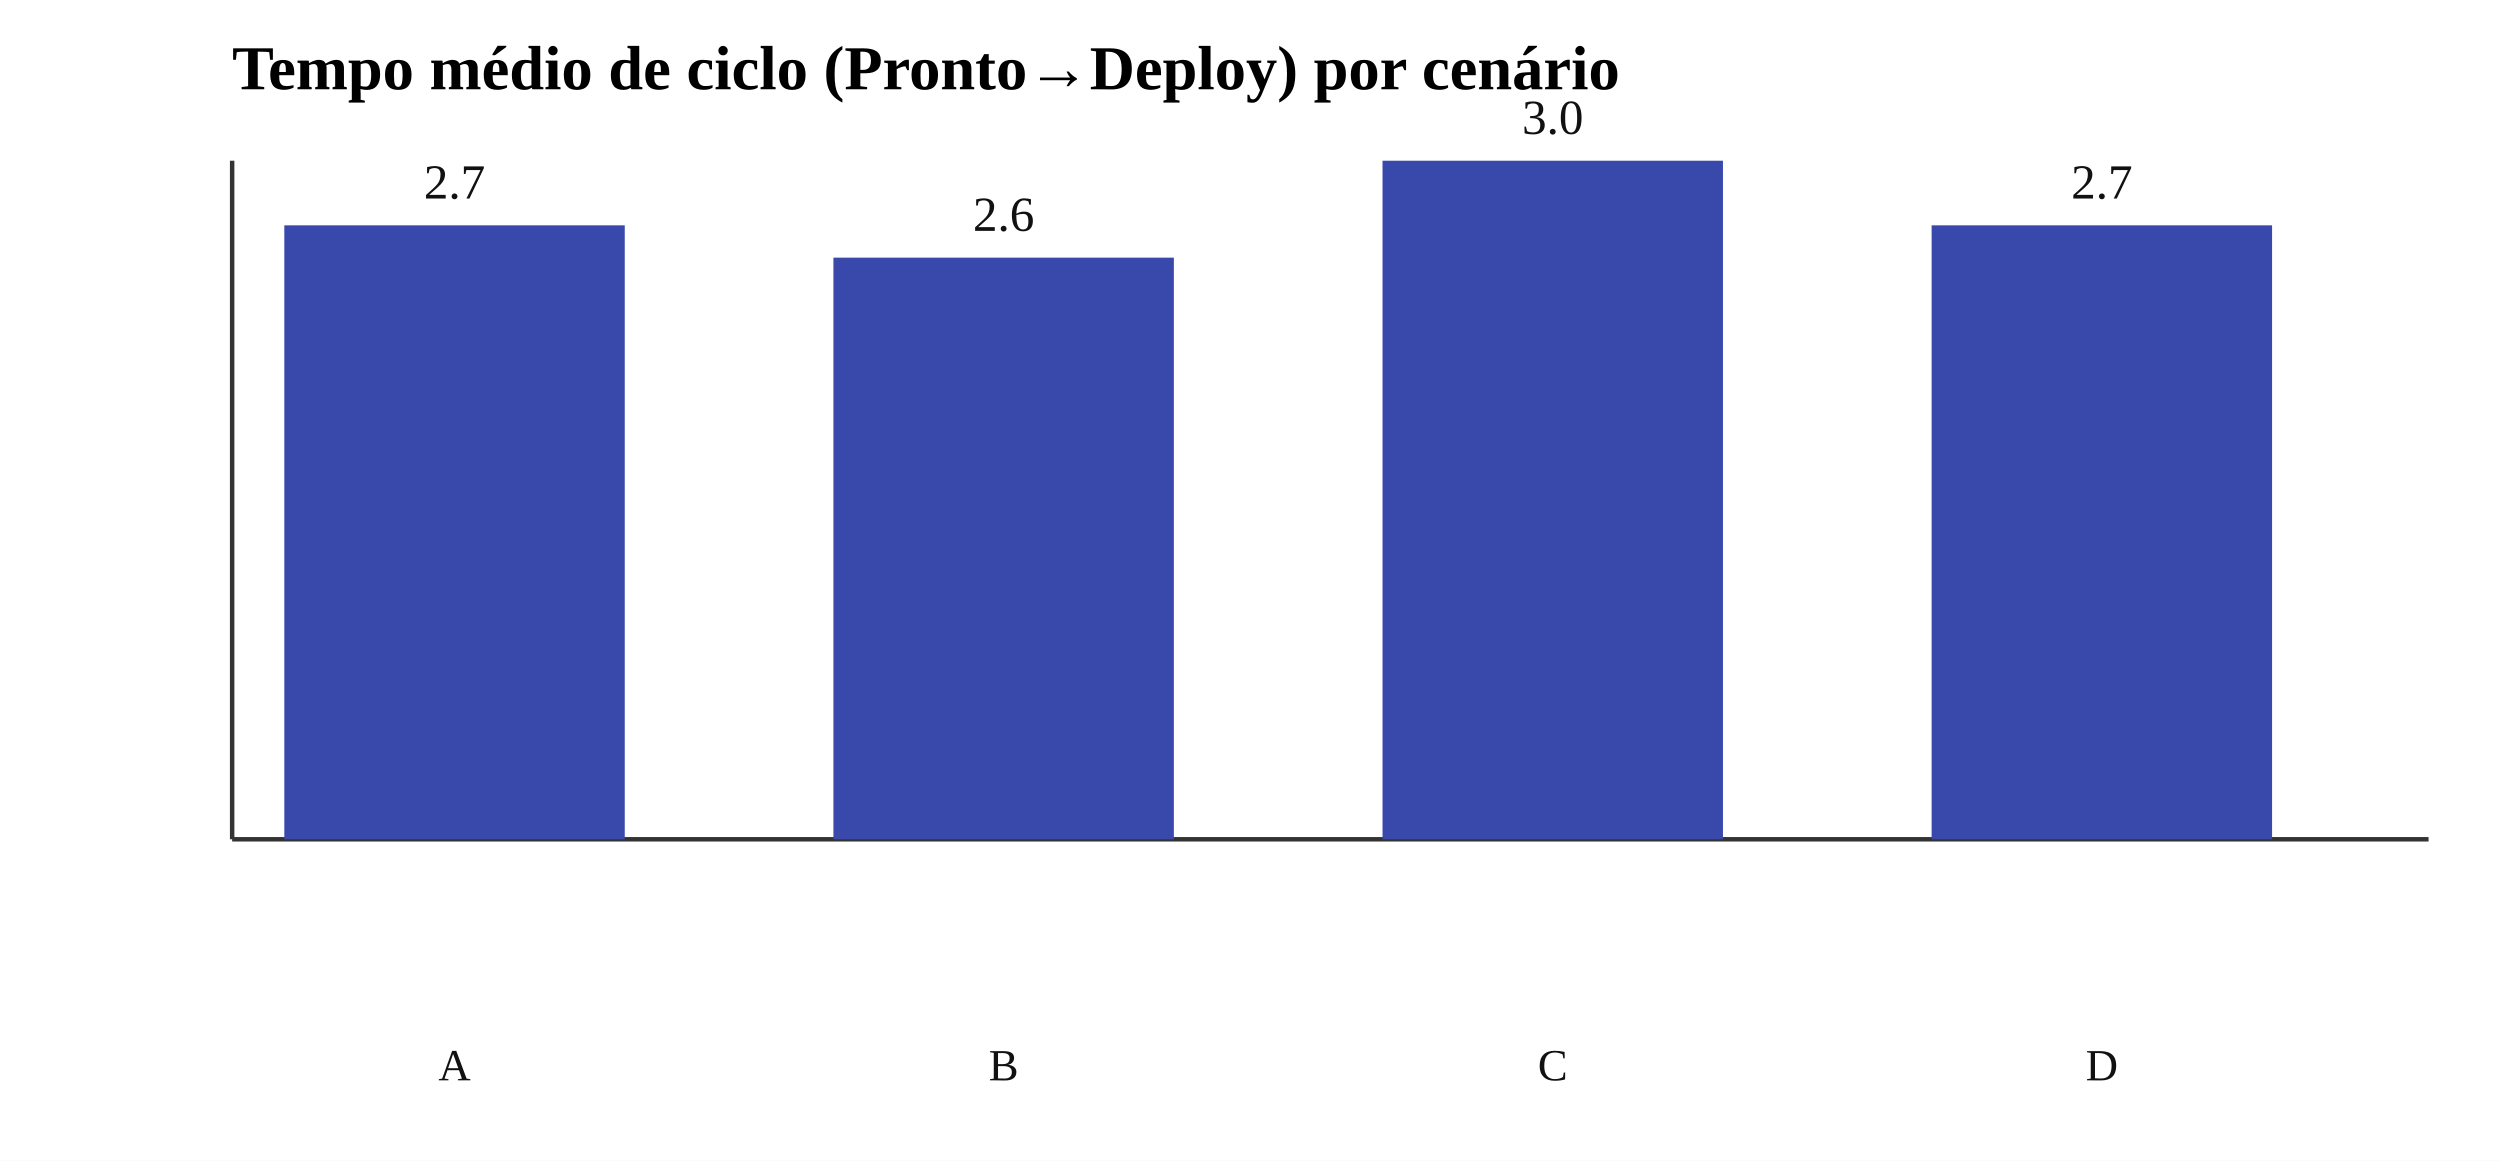
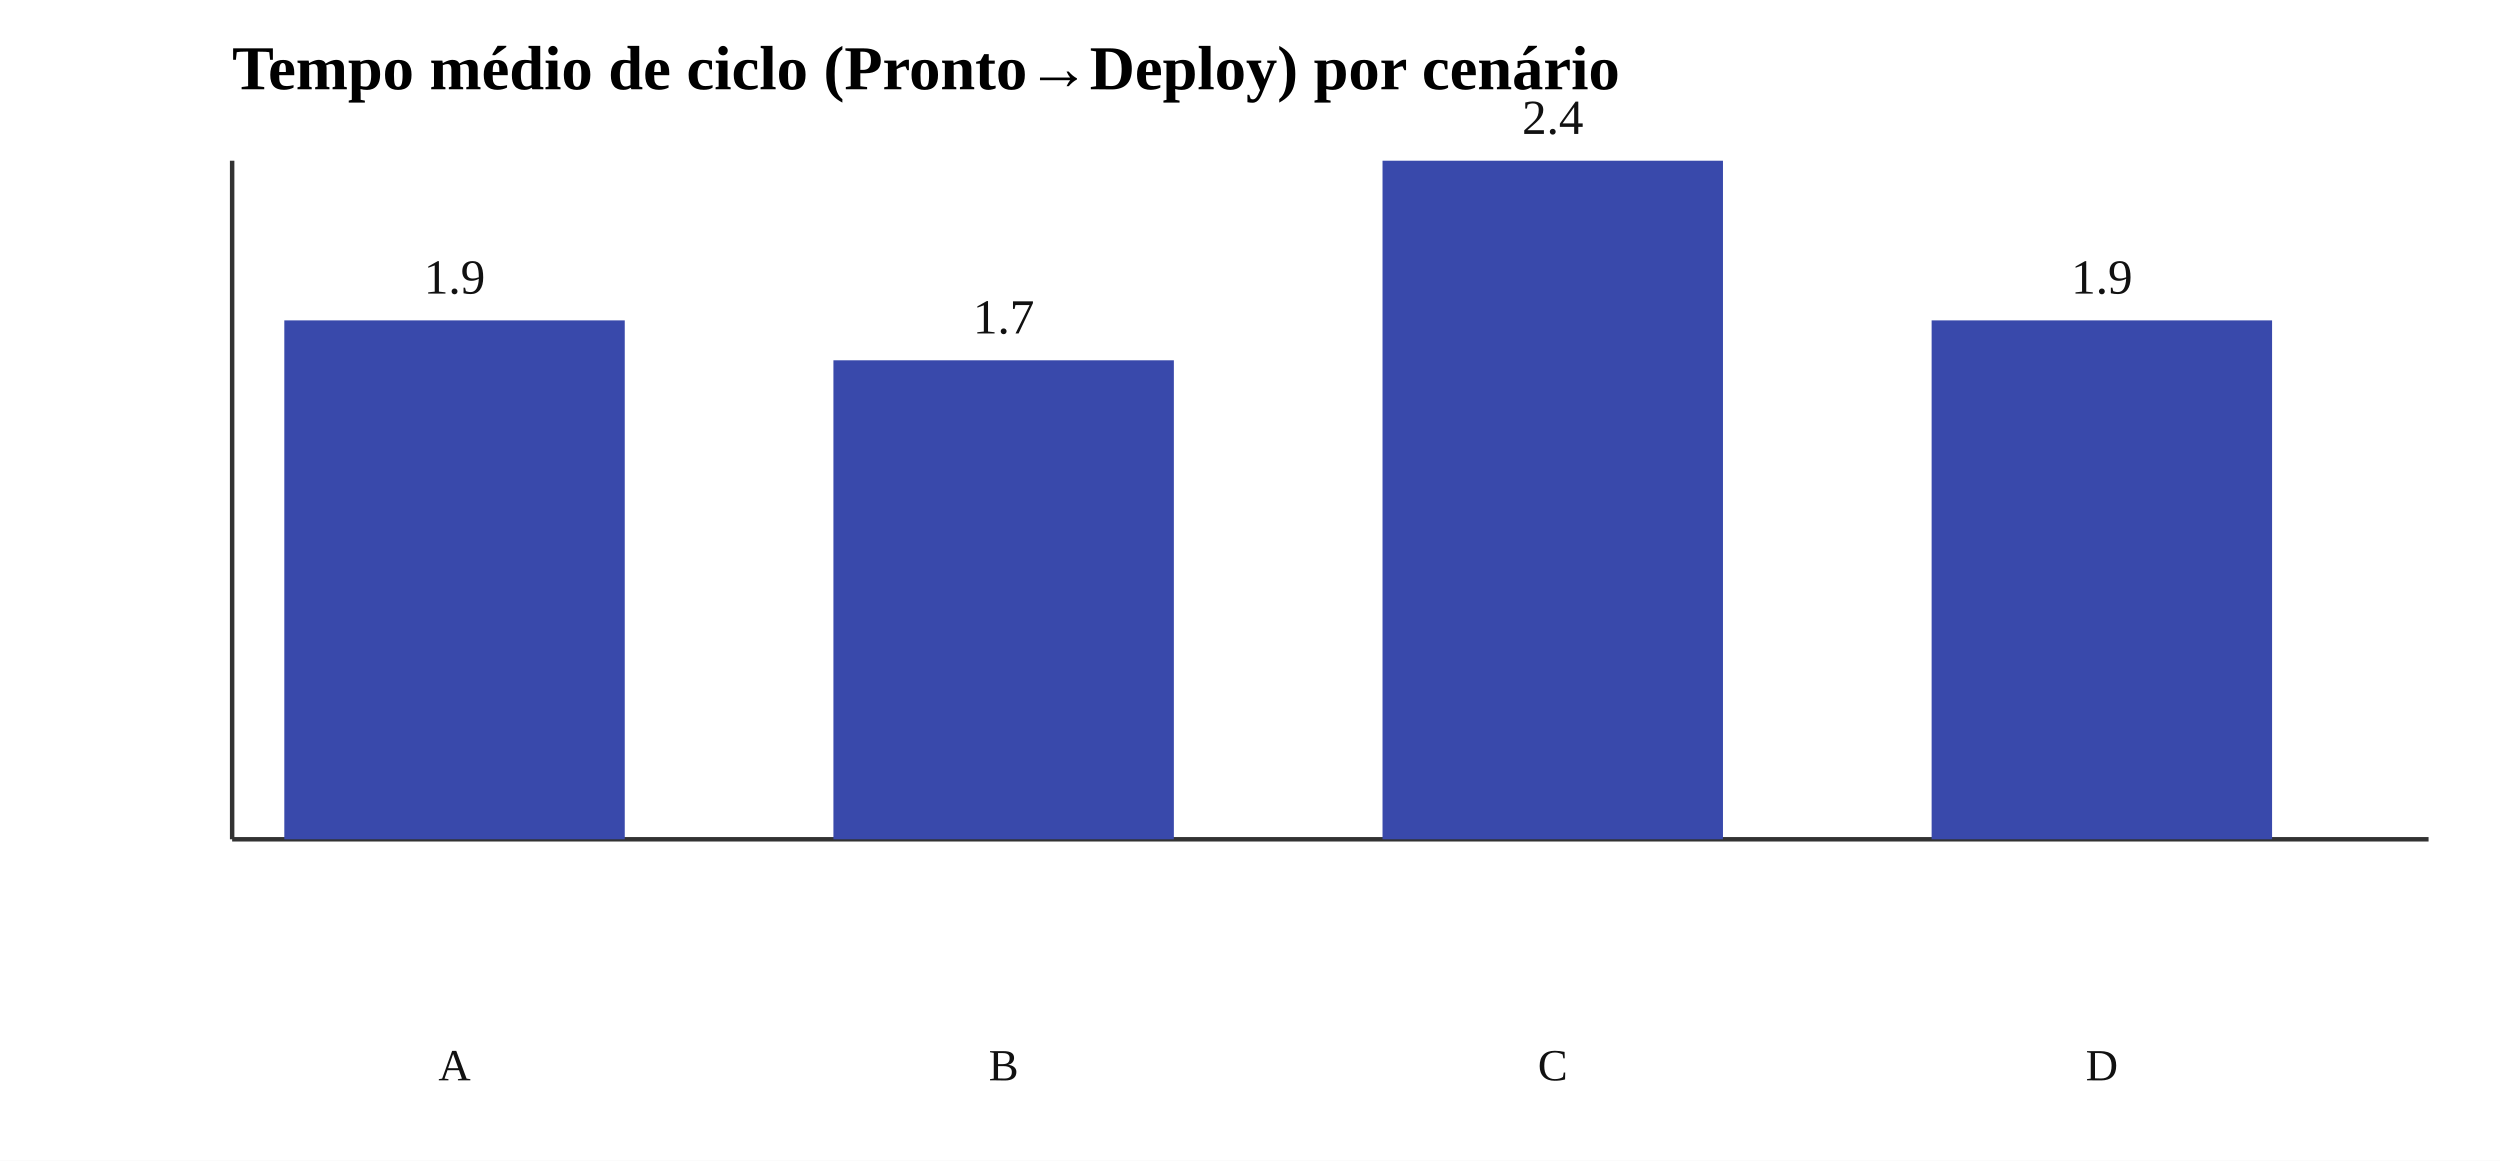
<svg xmlns="http://www.w3.org/2000/svg" width="560" height="260" viewBox="0 0 560 260">
  <rect width="100%" height="100%" fill="#ffffff" />
  <text x="52" y="20" font-size="14" font-weight="bold">Tempo médio de ciclo (Pronto→Deploy) por cenário</text>
  <line x1="52" y1="188" x2="544" y2="188" stroke="#333" />
  <line x1="52" y1="36" x2="52" y2="188" stroke="#333" />
-   <rect x="63.685" y="50.476" width="76.26" height="137.524" fill="#3949ab" />
-   <text x="101.815" y="44.476" font-size="11" text-anchor="middle" fill="#111">2.7</text>
+   <rect x="63.685" y="71.765" width="76.26" height="116.235" fill="#3949ab" />
+   <text x="101.815" y="65.765" font-size="11" text-anchor="middle" fill="#111">1.9</text>
  <text x="101.815" y="242" font-size="10" text-anchor="middle" fill="#111">A</text>
-   <rect x="186.685" y="57.714" width="76.26" height="130.286" fill="#3949ab" />
-   <text x="224.815" y="51.714" font-size="11" text-anchor="middle" fill="#111">2.6</text>
+   <rect x="186.685" y="80.706" width="76.26" height="107.294" fill="#3949ab" />
+   <text x="224.815" y="74.706" font-size="11" text-anchor="middle" fill="#111">1.7</text>
  <text x="224.815" y="242" font-size="10" text-anchor="middle" fill="#111">B</text>
  <rect x="309.685" y="36" width="76.26" height="152" fill="#3949ab" />
-   <text x="347.815" y="30" font-size="11" text-anchor="middle" fill="#111">3.0</text>
+   <text x="347.815" y="30" font-size="11" text-anchor="middle" fill="#111">2.4</text>
  <text x="347.815" y="242" font-size="10" text-anchor="middle" fill="#111">C</text>
-   <rect x="432.685" y="50.476" width="76.26" height="137.524" fill="#3949ab" />
-   <text x="470.815" y="44.476" font-size="11" text-anchor="middle" fill="#111">2.7</text>
+   <rect x="432.685" y="71.765" width="76.26" height="116.235" fill="#3949ab" />
+   <text x="470.815" y="65.765" font-size="11" text-anchor="middle" fill="#111">1.9</text>
  <text x="470.815" y="242" font-size="10" text-anchor="middle" fill="#111">D</text>
</svg>
